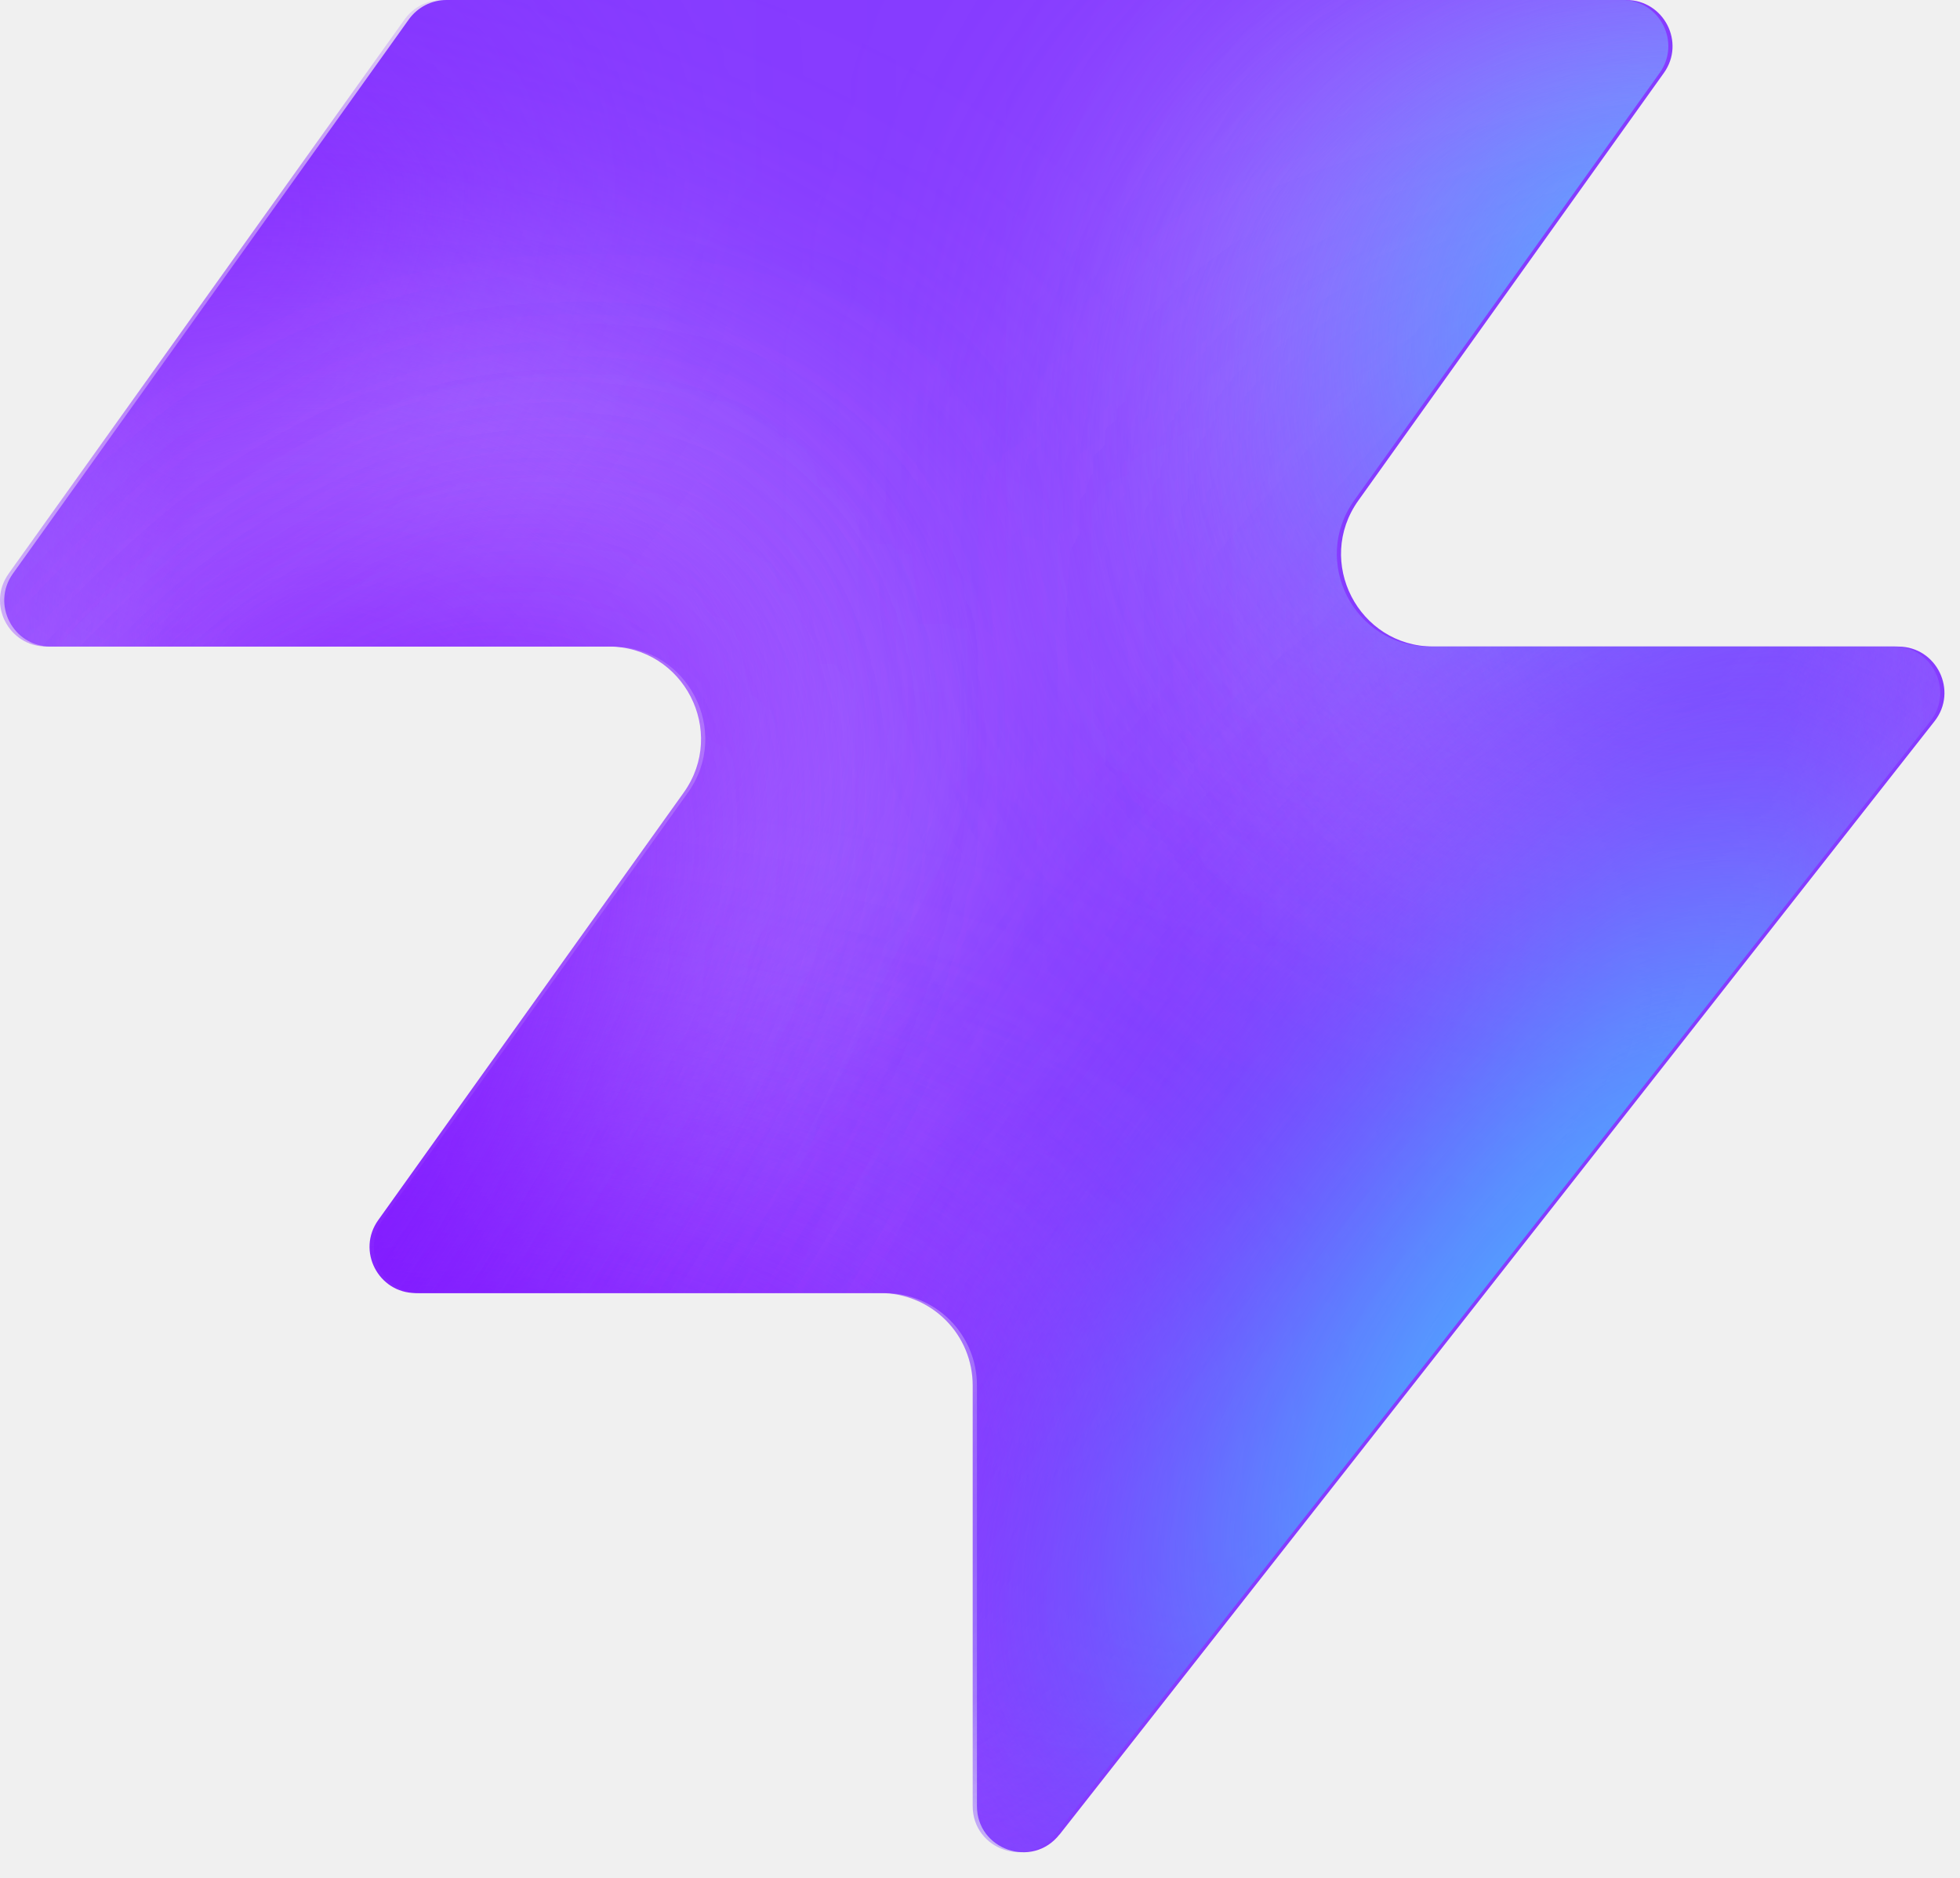
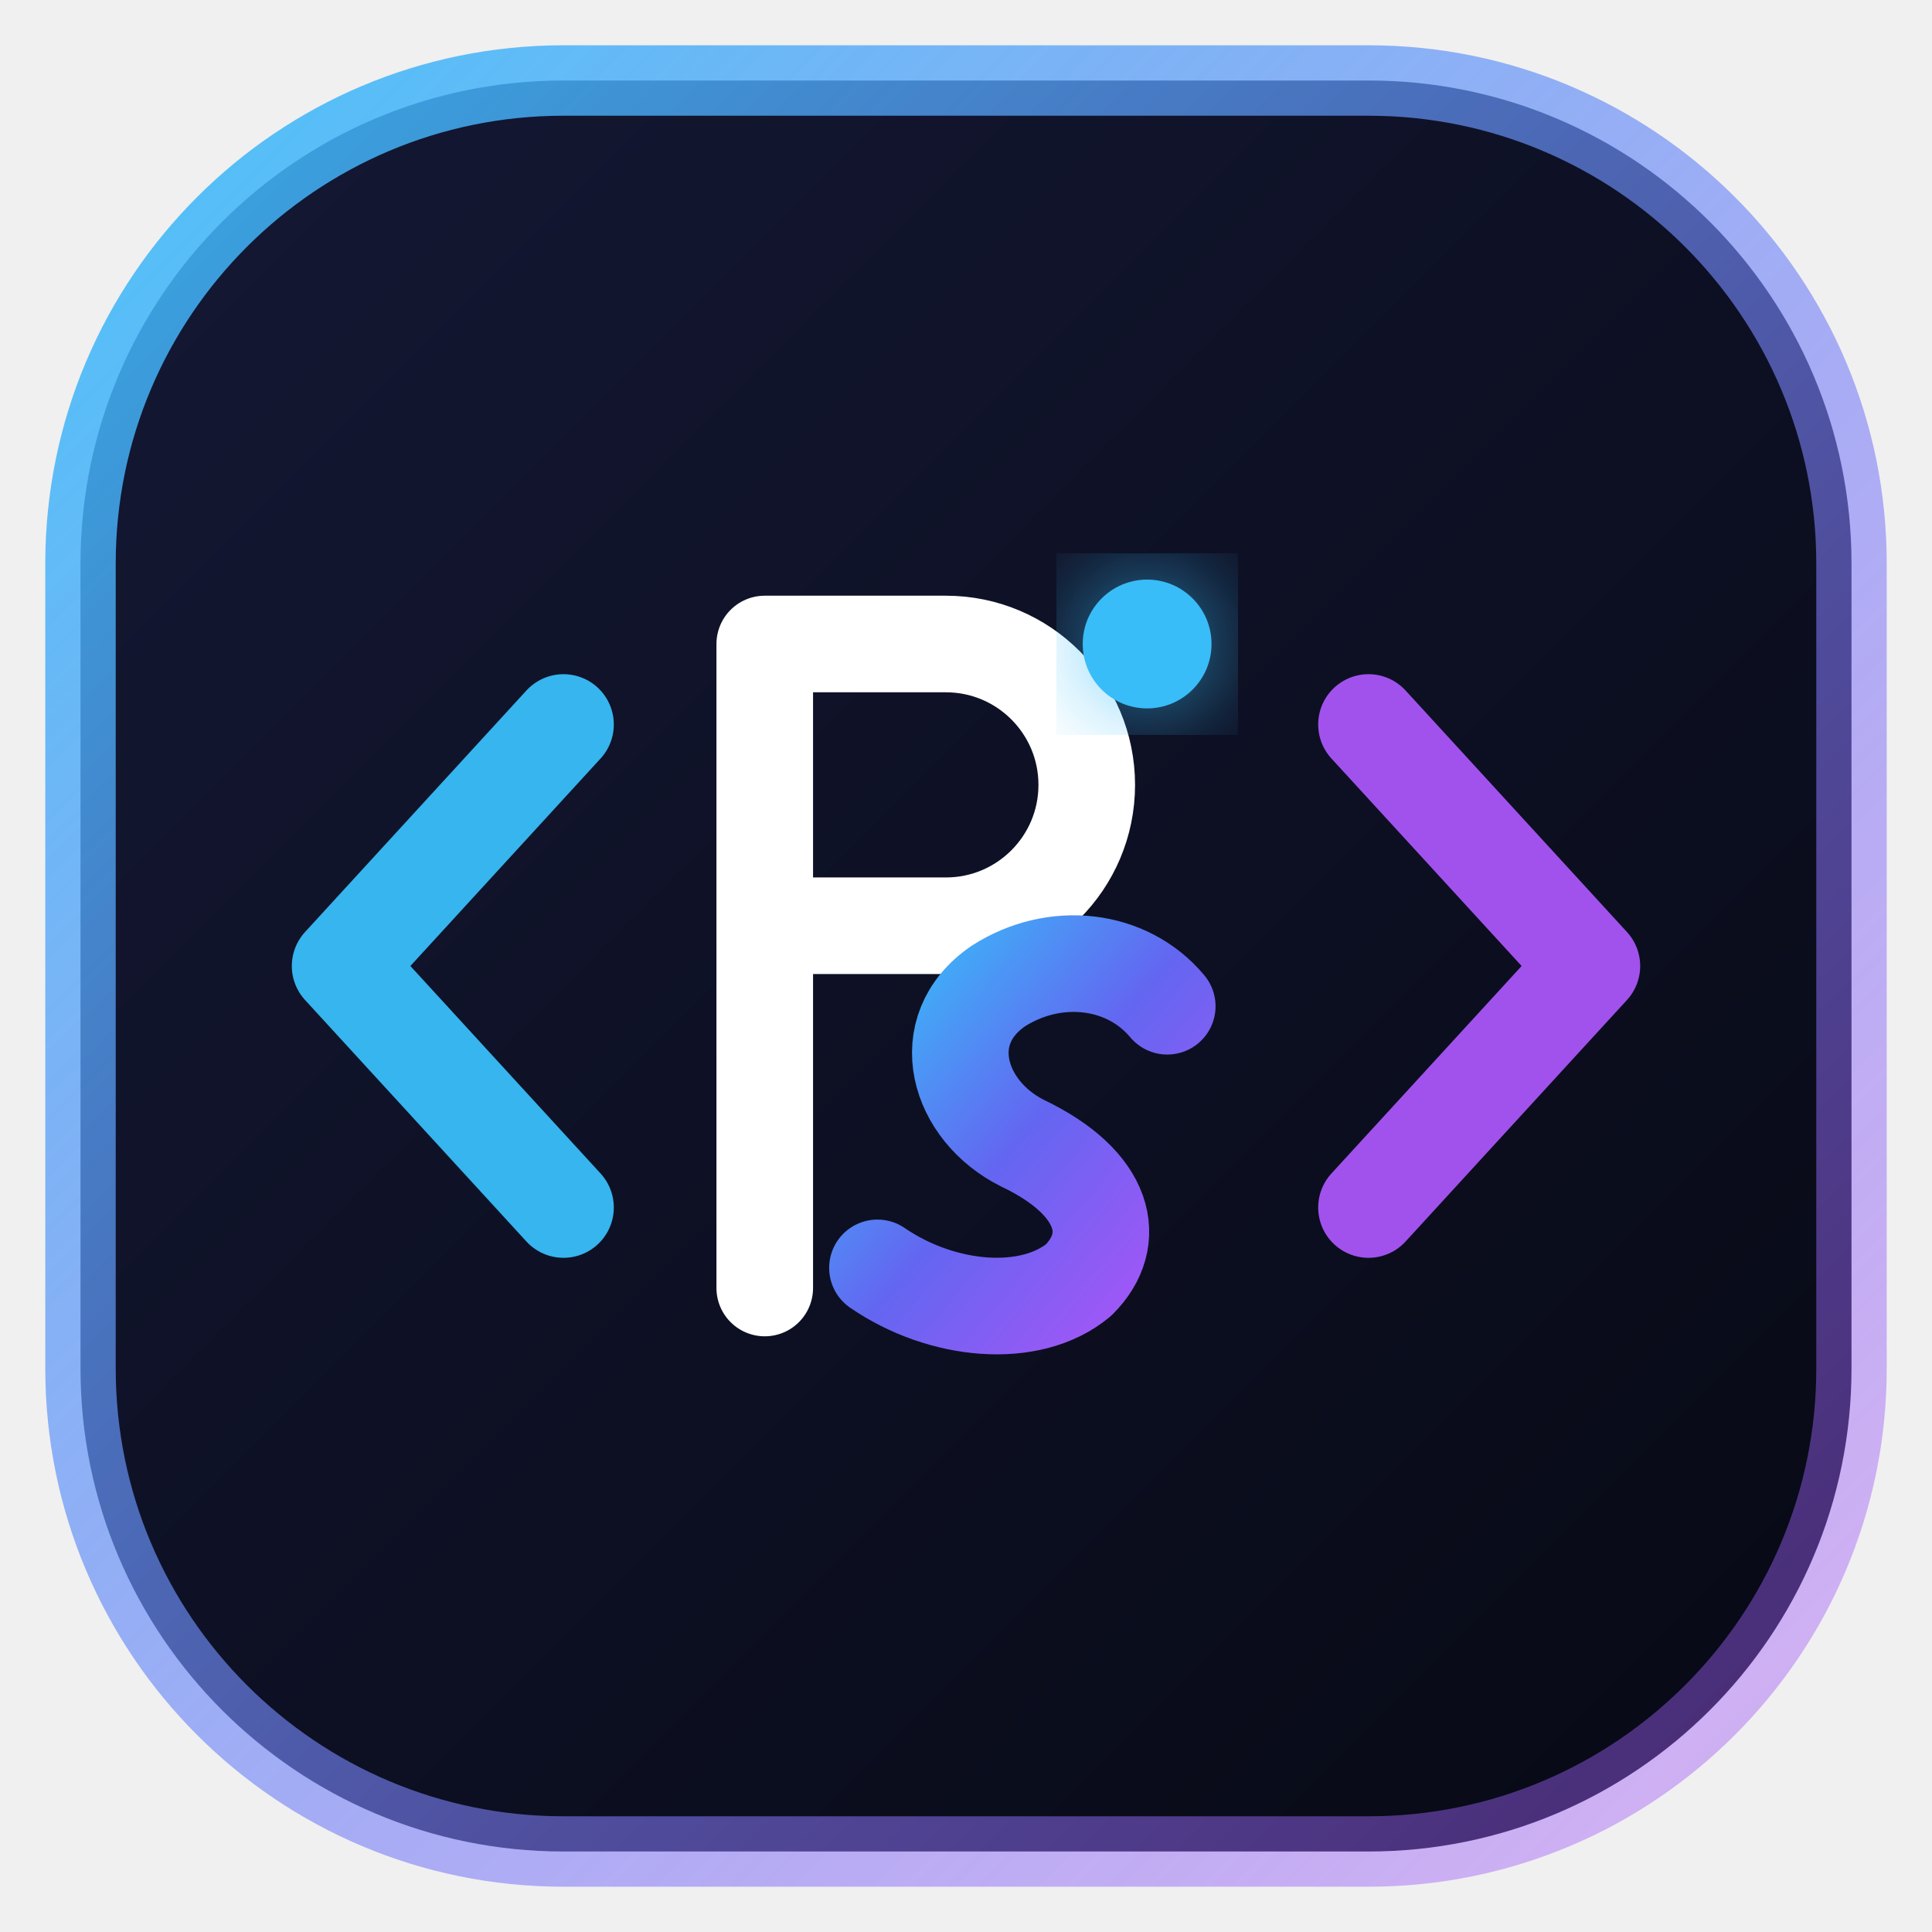
- <svg xmlns="http://www.w3.org/2000/svg" width="48" height="46" fill="none" viewBox="0 0 48 46">
-   <path fill="#863bff" d="M25.946 44.938c-.664.845-2.021.375-2.021-.698V33.937a2.26 2.26 0 0 0-2.262-2.262H10.287c-.92 0-1.456-1.04-.92-1.788l7.48-10.471c1.07-1.497 0-3.578-1.842-3.578H1.237c-.92 0-1.456-1.04-.92-1.788L10.013.474c.214-.297.556-.474.92-.474h28.894c.92 0 1.456 1.04.92 1.788l-7.48 10.471c-1.07 1.498 0 3.579 1.842 3.579h11.377c.943 0 1.473 1.088.89 1.83L25.947 44.94z" style="fill:#863bff;fill:color(display-p3 .525 .23 1);fill-opacity:1" />
-   <mask id="a" width="48" height="46" x="0" y="0" maskUnits="userSpaceOnUse" style="mask-type:alpha">
-     <path fill="#000" d="M25.842 44.938c-.664.844-2.021.375-2.021-.698V33.937a2.26 2.26 0 0 0-2.262-2.262H10.183c-.92 0-1.456-1.04-.92-1.788l7.48-10.471c1.07-1.498 0-3.579-1.842-3.579H1.133c-.92 0-1.456-1.04-.92-1.787L9.91.473c.214-.297.556-.474.92-.474h28.894c.92 0 1.456 1.04.92 1.788l-7.48 10.471c-1.07 1.498 0 3.578 1.842 3.578h11.377c.943 0 1.473 1.088.89 1.832L25.843 44.94z" style="fill:#000;fill-opacity:1" />
-   </mask>
-   <g mask="url(#a)">
-     <g filter="url(#b)">
-       <ellipse cx="5.508" cy="14.704" fill="#ede6ff" rx="5.508" ry="14.704" style="fill:#ede6ff;fill:color(display-p3 .927 .903 1);fill-opacity:1" transform="matrix(.00324 1 1 -.00324 -4.47 31.516)" />
-     </g>
-     <g filter="url(#c)">
-       <ellipse cx="10.399" cy="29.851" fill="#ede6ff" rx="10.399" ry="29.851" style="fill:#ede6ff;fill:color(display-p3 .927 .903 1);fill-opacity:1" transform="matrix(.00324 1 1 -.00324 -39.328 7.883)" />
-     </g>
-     <g filter="url(#d)">
-       <ellipse cx="5.508" cy="30.487" fill="#7e14ff" rx="5.508" ry="30.487" style="fill:#7e14ff;fill:color(display-p3 .492 .077 1);fill-opacity:1" transform="rotate(89.814 -25.913 -14.639)scale(1 -1)" />
-     </g>
-     <g filter="url(#e)">
-       <ellipse cx="5.508" cy="30.599" fill="#7e14ff" rx="5.508" ry="30.599" style="fill:#7e14ff;fill:color(display-p3 .492 .077 1);fill-opacity:1" transform="rotate(89.814 -32.644 -3.334)scale(1 -1)" />
-     </g>
-     <g filter="url(#f)">
-       <ellipse cx="5.508" cy="30.599" fill="#7e14ff" rx="5.508" ry="30.599" style="fill:#7e14ff;fill:color(display-p3 .492 .077 1);fill-opacity:1" transform="matrix(.00324 1 1 -.00324 -34.34 30.47)" />
-     </g>
-     <g filter="url(#g)">
-       <ellipse cx="14.072" cy="22.078" fill="#ede6ff" rx="14.072" ry="22.078" style="fill:#ede6ff;fill:color(display-p3 .927 .903 1);fill-opacity:1" transform="rotate(93.35 24.506 48.493)scale(-1 1)" />
-     </g>
-     <g filter="url(#h)">
-       <ellipse cx="3.47" cy="21.501" fill="#7e14ff" rx="3.47" ry="21.501" style="fill:#7e14ff;fill:color(display-p3 .492 .077 1);fill-opacity:1" transform="rotate(89.009 28.708 47.59)scale(-1 1)" />
-     </g>
-     <g filter="url(#i)">
-       <ellipse cx="3.47" cy="21.501" fill="#7e14ff" rx="3.47" ry="21.501" style="fill:#7e14ff;fill:color(display-p3 .492 .077 1);fill-opacity:1" transform="rotate(89.009 28.708 47.59)scale(-1 1)" />
-     </g>
-     <g filter="url(#j)">
-       <ellipse cx=".387" cy="8.972" fill="#7e14ff" rx="4.407" ry="29.108" style="fill:#7e14ff;fill:color(display-p3 .492 .077 1);fill-opacity:1" transform="rotate(39.51 .387 8.972)" />
-     </g>
-     <g filter="url(#k)">
-       <ellipse cx="47.523" cy="-6.092" fill="#7e14ff" rx="4.407" ry="29.108" style="fill:#7e14ff;fill:color(display-p3 .492 .077 1);fill-opacity:1" transform="rotate(37.892 47.523 -6.092)" />
-     </g>
-     <g filter="url(#l)">
-       <ellipse cx="41.412" cy="6.333" fill="#47bfff" rx="5.971" ry="9.665" style="fill:#47bfff;fill:color(display-p3 .28 .748 1);fill-opacity:1" transform="rotate(37.892 41.412 6.333)" />
-     </g>
-     <g filter="url(#m)">
-       <ellipse cx="-1.879" cy="38.332" fill="#7e14ff" rx="4.407" ry="29.108" style="fill:#7e14ff;fill:color(display-p3 .492 .077 1);fill-opacity:1" transform="rotate(37.892 -1.88 38.332)" />
-     </g>
-     <g filter="url(#n)">
-       <ellipse cx="-1.879" cy="38.332" fill="#7e14ff" rx="4.407" ry="29.108" style="fill:#7e14ff;fill:color(display-p3 .492 .077 1);fill-opacity:1" transform="rotate(37.892 -1.88 38.332)" />
-     </g>
-     <g filter="url(#o)">
-       <ellipse cx="35.651" cy="29.907" fill="#7e14ff" rx="4.407" ry="29.108" style="fill:#7e14ff;fill:color(display-p3 .492 .077 1);fill-opacity:1" transform="rotate(37.892 35.651 29.907)" />
-     </g>
-     <g filter="url(#p)">
-       <ellipse cx="38.418" cy="32.4" fill="#47bfff" rx="5.971" ry="15.297" style="fill:#47bfff;fill:color(display-p3 .28 .748 1);fill-opacity:1" transform="rotate(37.892 38.418 32.4)" />
-     </g>
-   </g>
+ <svg xmlns="http://www.w3.org/2000/svg" viewBox="0 0 48 48" width="48" height="48" fill="none">
  <defs>
-     <filter id="b" width="60.045" height="41.654" x="-19.77" y="16.149" color-interpolation-filters="sRGB" filterUnits="userSpaceOnUse">
-       <feFlood flood-opacity="0" result="BackgroundImageFix" />
-       <feBlend in="SourceGraphic" in2="BackgroundImageFix" result="shape" />
-       <feGaussianBlur result="effect1_foregroundBlur_2002_17158" stdDeviation="7.659" />
-     </filter>
-     <filter id="c" width="90.34" height="51.437" x="-54.613" y="-7.533" color-interpolation-filters="sRGB" filterUnits="userSpaceOnUse">
-       <feFlood flood-opacity="0" result="BackgroundImageFix" />
-       <feBlend in="SourceGraphic" in2="BackgroundImageFix" result="shape" />
-       <feGaussianBlur result="effect1_foregroundBlur_2002_17158" stdDeviation="7.659" />
-     </filter>
-     <filter id="d" width="79.355" height="29.4" x="-49.64" y="2.03" color-interpolation-filters="sRGB" filterUnits="userSpaceOnUse">
-       <feFlood flood-opacity="0" result="BackgroundImageFix" />
-       <feBlend in="SourceGraphic" in2="BackgroundImageFix" result="shape" />
-       <feGaussianBlur result="effect1_foregroundBlur_2002_17158" stdDeviation="4.596" />
-     </filter>
-     <filter id="e" width="79.579" height="29.4" x="-45.045" y="20.029" color-interpolation-filters="sRGB" filterUnits="userSpaceOnUse">
-       <feFlood flood-opacity="0" result="BackgroundImageFix" />
-       <feBlend in="SourceGraphic" in2="BackgroundImageFix" result="shape" />
-       <feGaussianBlur result="effect1_foregroundBlur_2002_17158" stdDeviation="4.596" />
-     </filter>
-     <filter id="f" width="79.579" height="29.4" x="-43.513" y="21.178" color-interpolation-filters="sRGB" filterUnits="userSpaceOnUse">
-       <feFlood flood-opacity="0" result="BackgroundImageFix" />
-       <feBlend in="SourceGraphic" in2="BackgroundImageFix" result="shape" />
-       <feGaussianBlur result="effect1_foregroundBlur_2002_17158" stdDeviation="4.596" />
-     </filter>
-     <filter id="g" width="74.749" height="58.852" x="15.756" y="-17.901" color-interpolation-filters="sRGB" filterUnits="userSpaceOnUse">
-       <feFlood flood-opacity="0" result="BackgroundImageFix" />
-       <feBlend in="SourceGraphic" in2="BackgroundImageFix" result="shape" />
-       <feGaussianBlur result="effect1_foregroundBlur_2002_17158" stdDeviation="7.659" />
-     </filter>
-     <filter id="h" width="61.377" height="25.362" x="23.548" y="2.284" color-interpolation-filters="sRGB" filterUnits="userSpaceOnUse">
-       <feFlood flood-opacity="0" result="BackgroundImageFix" />
-       <feBlend in="SourceGraphic" in2="BackgroundImageFix" result="shape" />
-       <feGaussianBlur result="effect1_foregroundBlur_2002_17158" stdDeviation="4.596" />
-     </filter>
-     <filter id="i" width="61.377" height="25.362" x="23.548" y="2.284" color-interpolation-filters="sRGB" filterUnits="userSpaceOnUse">
-       <feFlood flood-opacity="0" result="BackgroundImageFix" />
-       <feBlend in="SourceGraphic" in2="BackgroundImageFix" result="shape" />
-       <feGaussianBlur result="effect1_foregroundBlur_2002_17158" stdDeviation="4.596" />
-     </filter>
-     <filter id="j" width="56.045" height="63.649" x="-27.636" y="-22.853" color-interpolation-filters="sRGB" filterUnits="userSpaceOnUse">
-       <feFlood flood-opacity="0" result="BackgroundImageFix" />
-       <feBlend in="SourceGraphic" in2="BackgroundImageFix" result="shape" />
-       <feGaussianBlur result="effect1_foregroundBlur_2002_17158" stdDeviation="4.596" />
-     </filter>
-     <filter id="k" width="54.814" height="64.646" x="20.116" y="-38.415" color-interpolation-filters="sRGB" filterUnits="userSpaceOnUse">
-       <feFlood flood-opacity="0" result="BackgroundImageFix" />
-       <feBlend in="SourceGraphic" in2="BackgroundImageFix" result="shape" />
-       <feGaussianBlur result="effect1_foregroundBlur_2002_17158" stdDeviation="4.596" />
-     </filter>
-     <filter id="l" width="33.541" height="35.313" x="24.641" y="-11.323" color-interpolation-filters="sRGB" filterUnits="userSpaceOnUse">
-       <feFlood flood-opacity="0" result="BackgroundImageFix" />
-       <feBlend in="SourceGraphic" in2="BackgroundImageFix" result="shape" />
-       <feGaussianBlur result="effect1_foregroundBlur_2002_17158" stdDeviation="4.596" />
-     </filter>
-     <filter id="m" width="54.814" height="64.646" x="-29.286" y="6.009" color-interpolation-filters="sRGB" filterUnits="userSpaceOnUse">
-       <feFlood flood-opacity="0" result="BackgroundImageFix" />
-       <feBlend in="SourceGraphic" in2="BackgroundImageFix" result="shape" />
-       <feGaussianBlur result="effect1_foregroundBlur_2002_17158" stdDeviation="4.596" />
-     </filter>
-     <filter id="n" width="54.814" height="64.646" x="-29.286" y="6.009" color-interpolation-filters="sRGB" filterUnits="userSpaceOnUse">
-       <feFlood flood-opacity="0" result="BackgroundImageFix" />
-       <feBlend in="SourceGraphic" in2="BackgroundImageFix" result="shape" />
-       <feGaussianBlur result="effect1_foregroundBlur_2002_17158" stdDeviation="4.596" />
-     </filter>
-     <filter id="o" width="54.814" height="64.646" x="8.244" y="-2.416" color-interpolation-filters="sRGB" filterUnits="userSpaceOnUse">
-       <feFlood flood-opacity="0" result="BackgroundImageFix" />
-       <feBlend in="SourceGraphic" in2="BackgroundImageFix" result="shape" />
-       <feGaussianBlur result="effect1_foregroundBlur_2002_17158" stdDeviation="4.596" />
-     </filter>
-     <filter id="p" width="39.409" height="43.623" x="18.713" y="10.588" color-interpolation-filters="sRGB" filterUnits="userSpaceOnUse">
-       <feFlood flood-opacity="0" result="BackgroundImageFix" />
-       <feBlend in="SourceGraphic" in2="BackgroundImageFix" result="shape" />
-       <feGaussianBlur result="effect1_foregroundBlur_2002_17158" stdDeviation="4.596" />
+     <linearGradient id="psGrad" x1="0%" y1="0%" x2="100%" y2="100%">
+       <stop offset="0%" stop-color="#38bdf8" />
+       <stop offset="50%" stop-color="#6366f1" />
+       <stop offset="100%" stop-color="#a855f7" />
+     </linearGradient>
+     <linearGradient id="psBg" x1="0%" y1="0%" x2="100%" y2="100%">
+       <stop offset="0%" stop-color="#141834" />
+       <stop offset="100%" stop-color="#070914" />
+     </linearGradient>
+     <linearGradient id="psStroke" x1="0%" y1="0%" x2="100%" y2="100%">
+       <stop offset="0%" stop-color="#38bdf8" stop-opacity="0.9" />
+       <stop offset="100%" stop-color="#a855f7" stop-opacity="0.4" />
+     </linearGradient>
+     <filter id="psGlow" x="-20%" y="-20%" width="140%" height="140%">
+       <feGaussianBlur stdDeviation="1.5" result="blur" />
+       <feComposite in="SourceGraphic" in2="blur" operator="over" />
    </filter>
  </defs>
+   <rect x="2" y="2" width="44" height="44" rx="12" fill="url(#psBg)" stroke="url(#psStroke)" stroke-width="1.75" />
+   <path d="M14 18L8.5 24L14 30" stroke="#38bdf8" stroke-width="2.5" stroke-linecap="round" stroke-linejoin="round" opacity="0.95" />
+   <path d="M34 18L39.5 24L34 30" stroke="#a855f7" stroke-width="2.5" stroke-linecap="round" stroke-linejoin="round" opacity="0.95" />
+   <path d="M19 16V32M19 16H23.5C25.433 16 27 17.567 27 19.5C27 21.433 25.433 23 23.5 23H19" stroke="#ffffff" stroke-width="2.4" stroke-linecap="round" stroke-linejoin="round" />
+   <path d="M29 25C28 23.8 26.2 23.6 24.8 24.5C23.2 25.6 23.8 27.6 25.4 28.4C27.5 29.4 27.8 30.8 26.8 31.8C25.6 32.8 23.4 32.6 21.8 31.5" stroke="url(#psGrad)" stroke-width="2.4" stroke-linecap="round" stroke-linejoin="round" />
+   <circle cx="28.5" cy="16" r="1.6" fill="#38bdf8" filter="url(#psGlow)" />
</svg>
